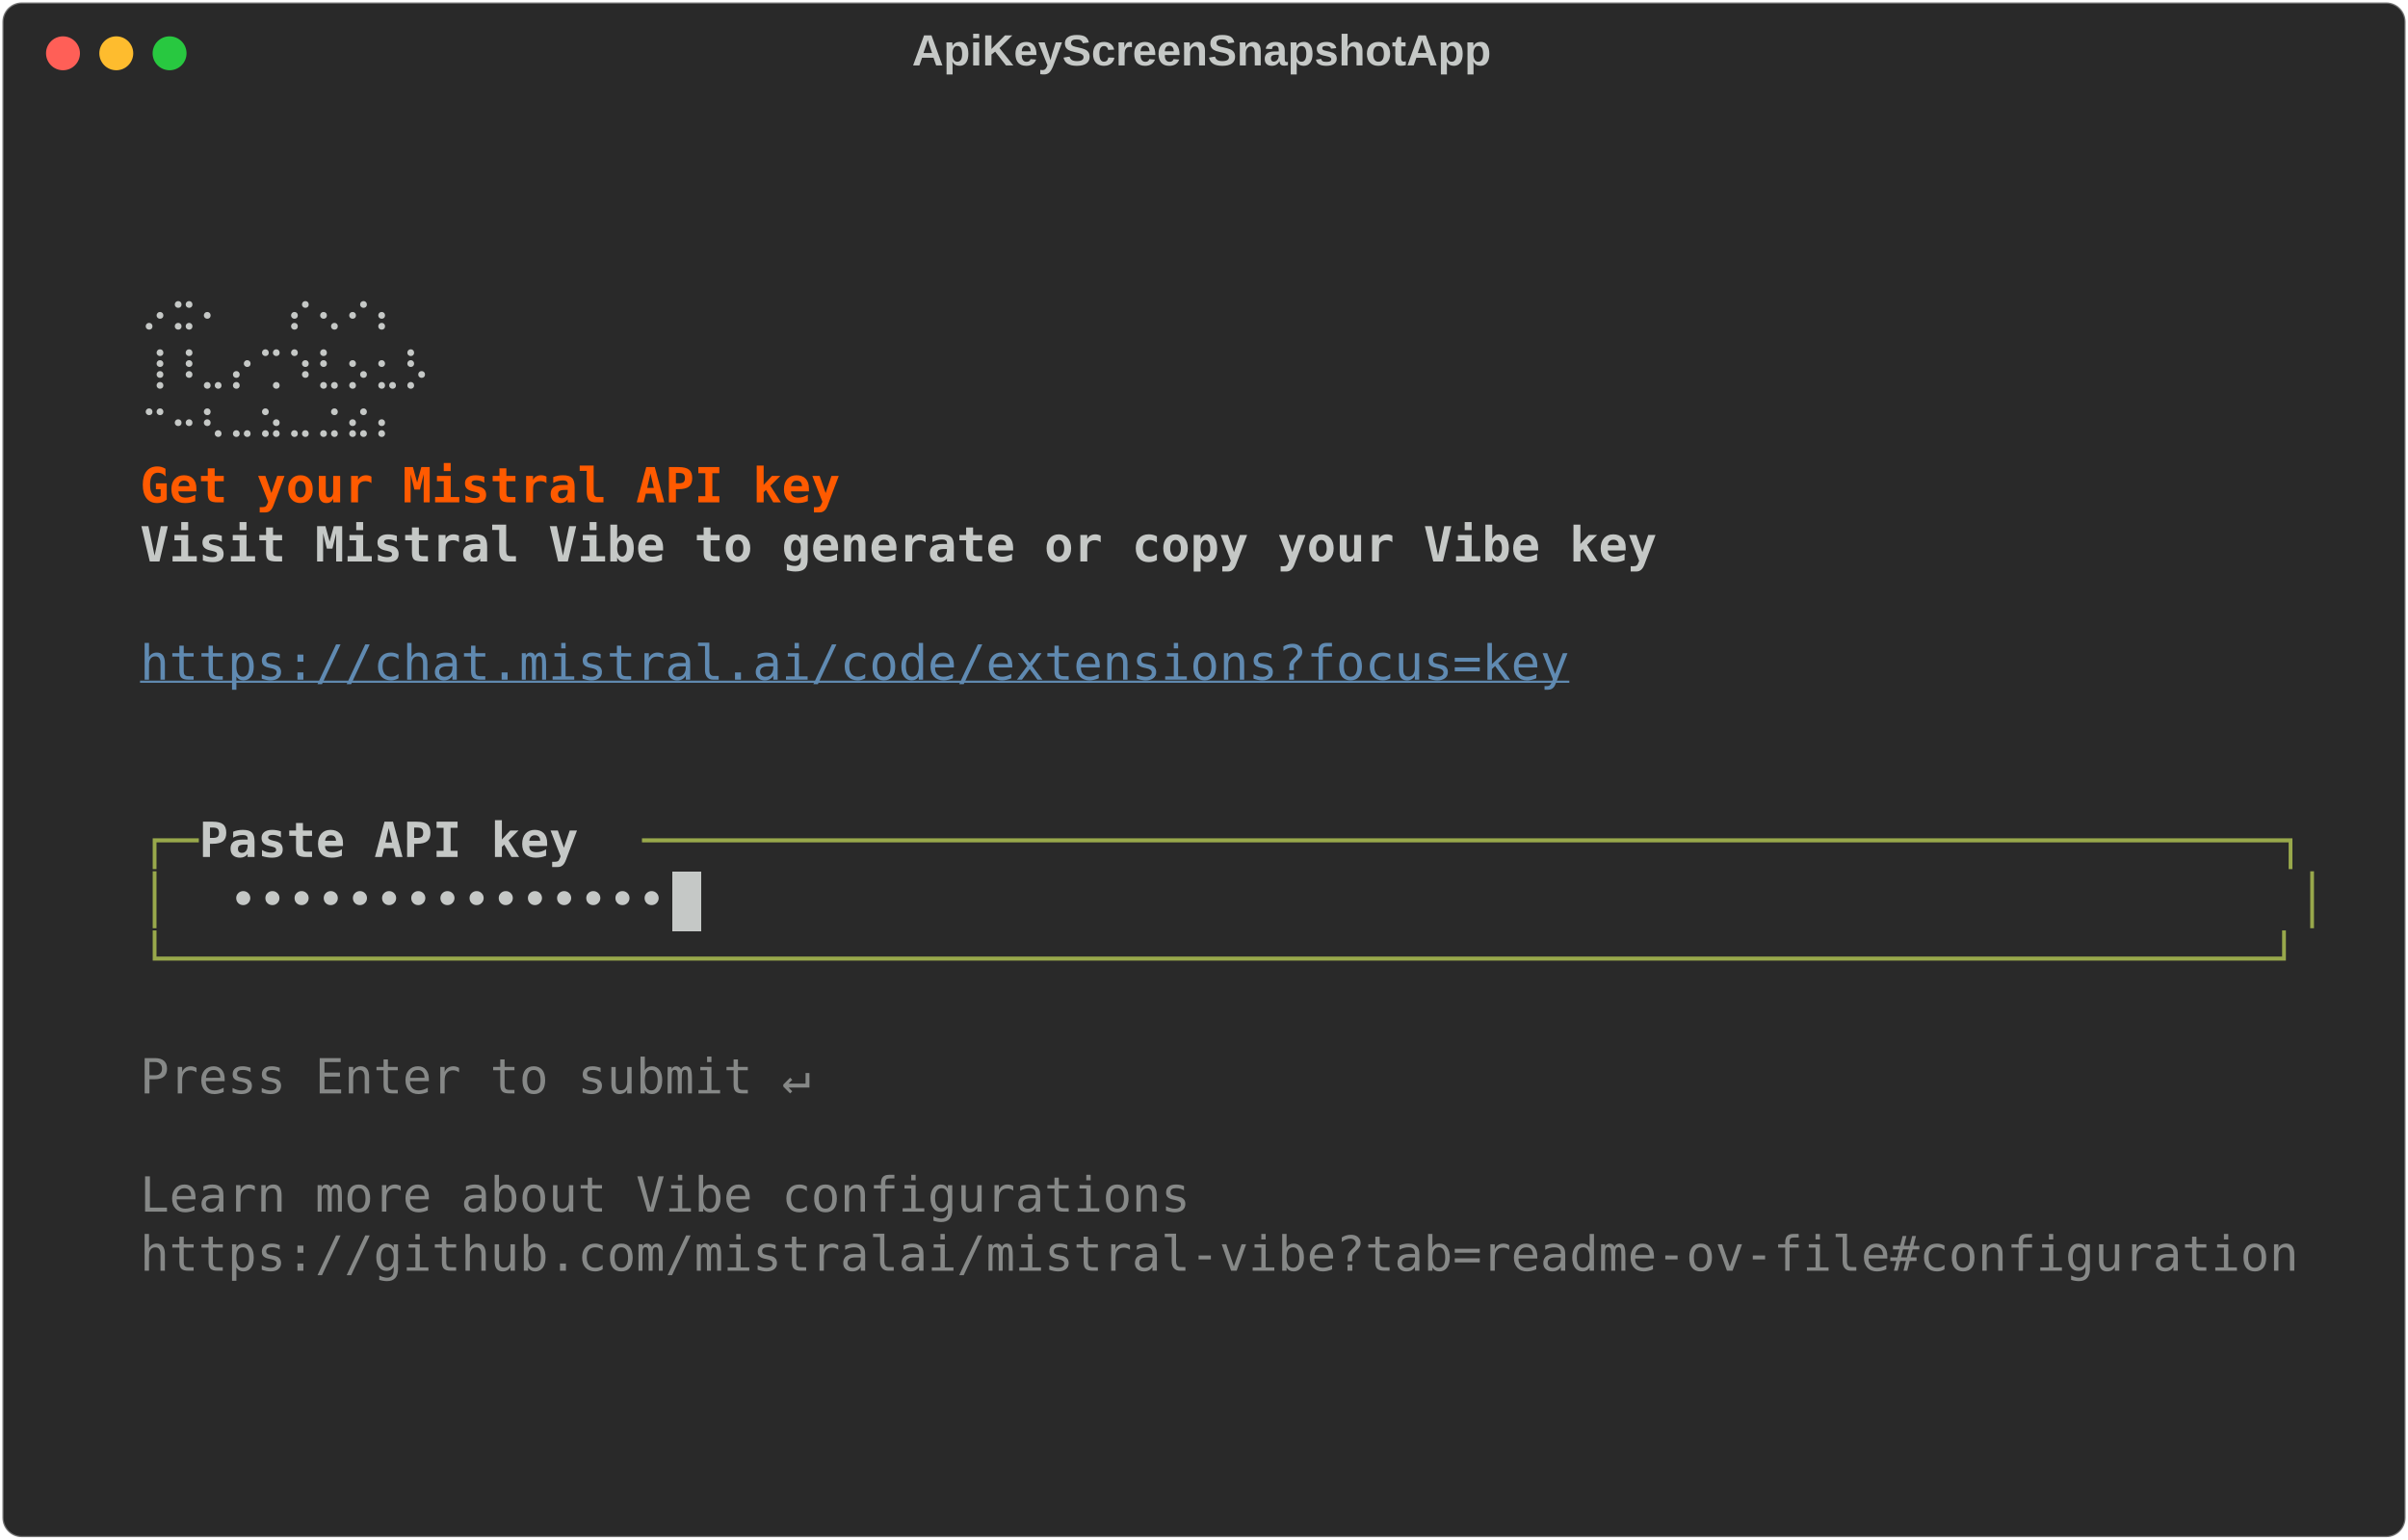
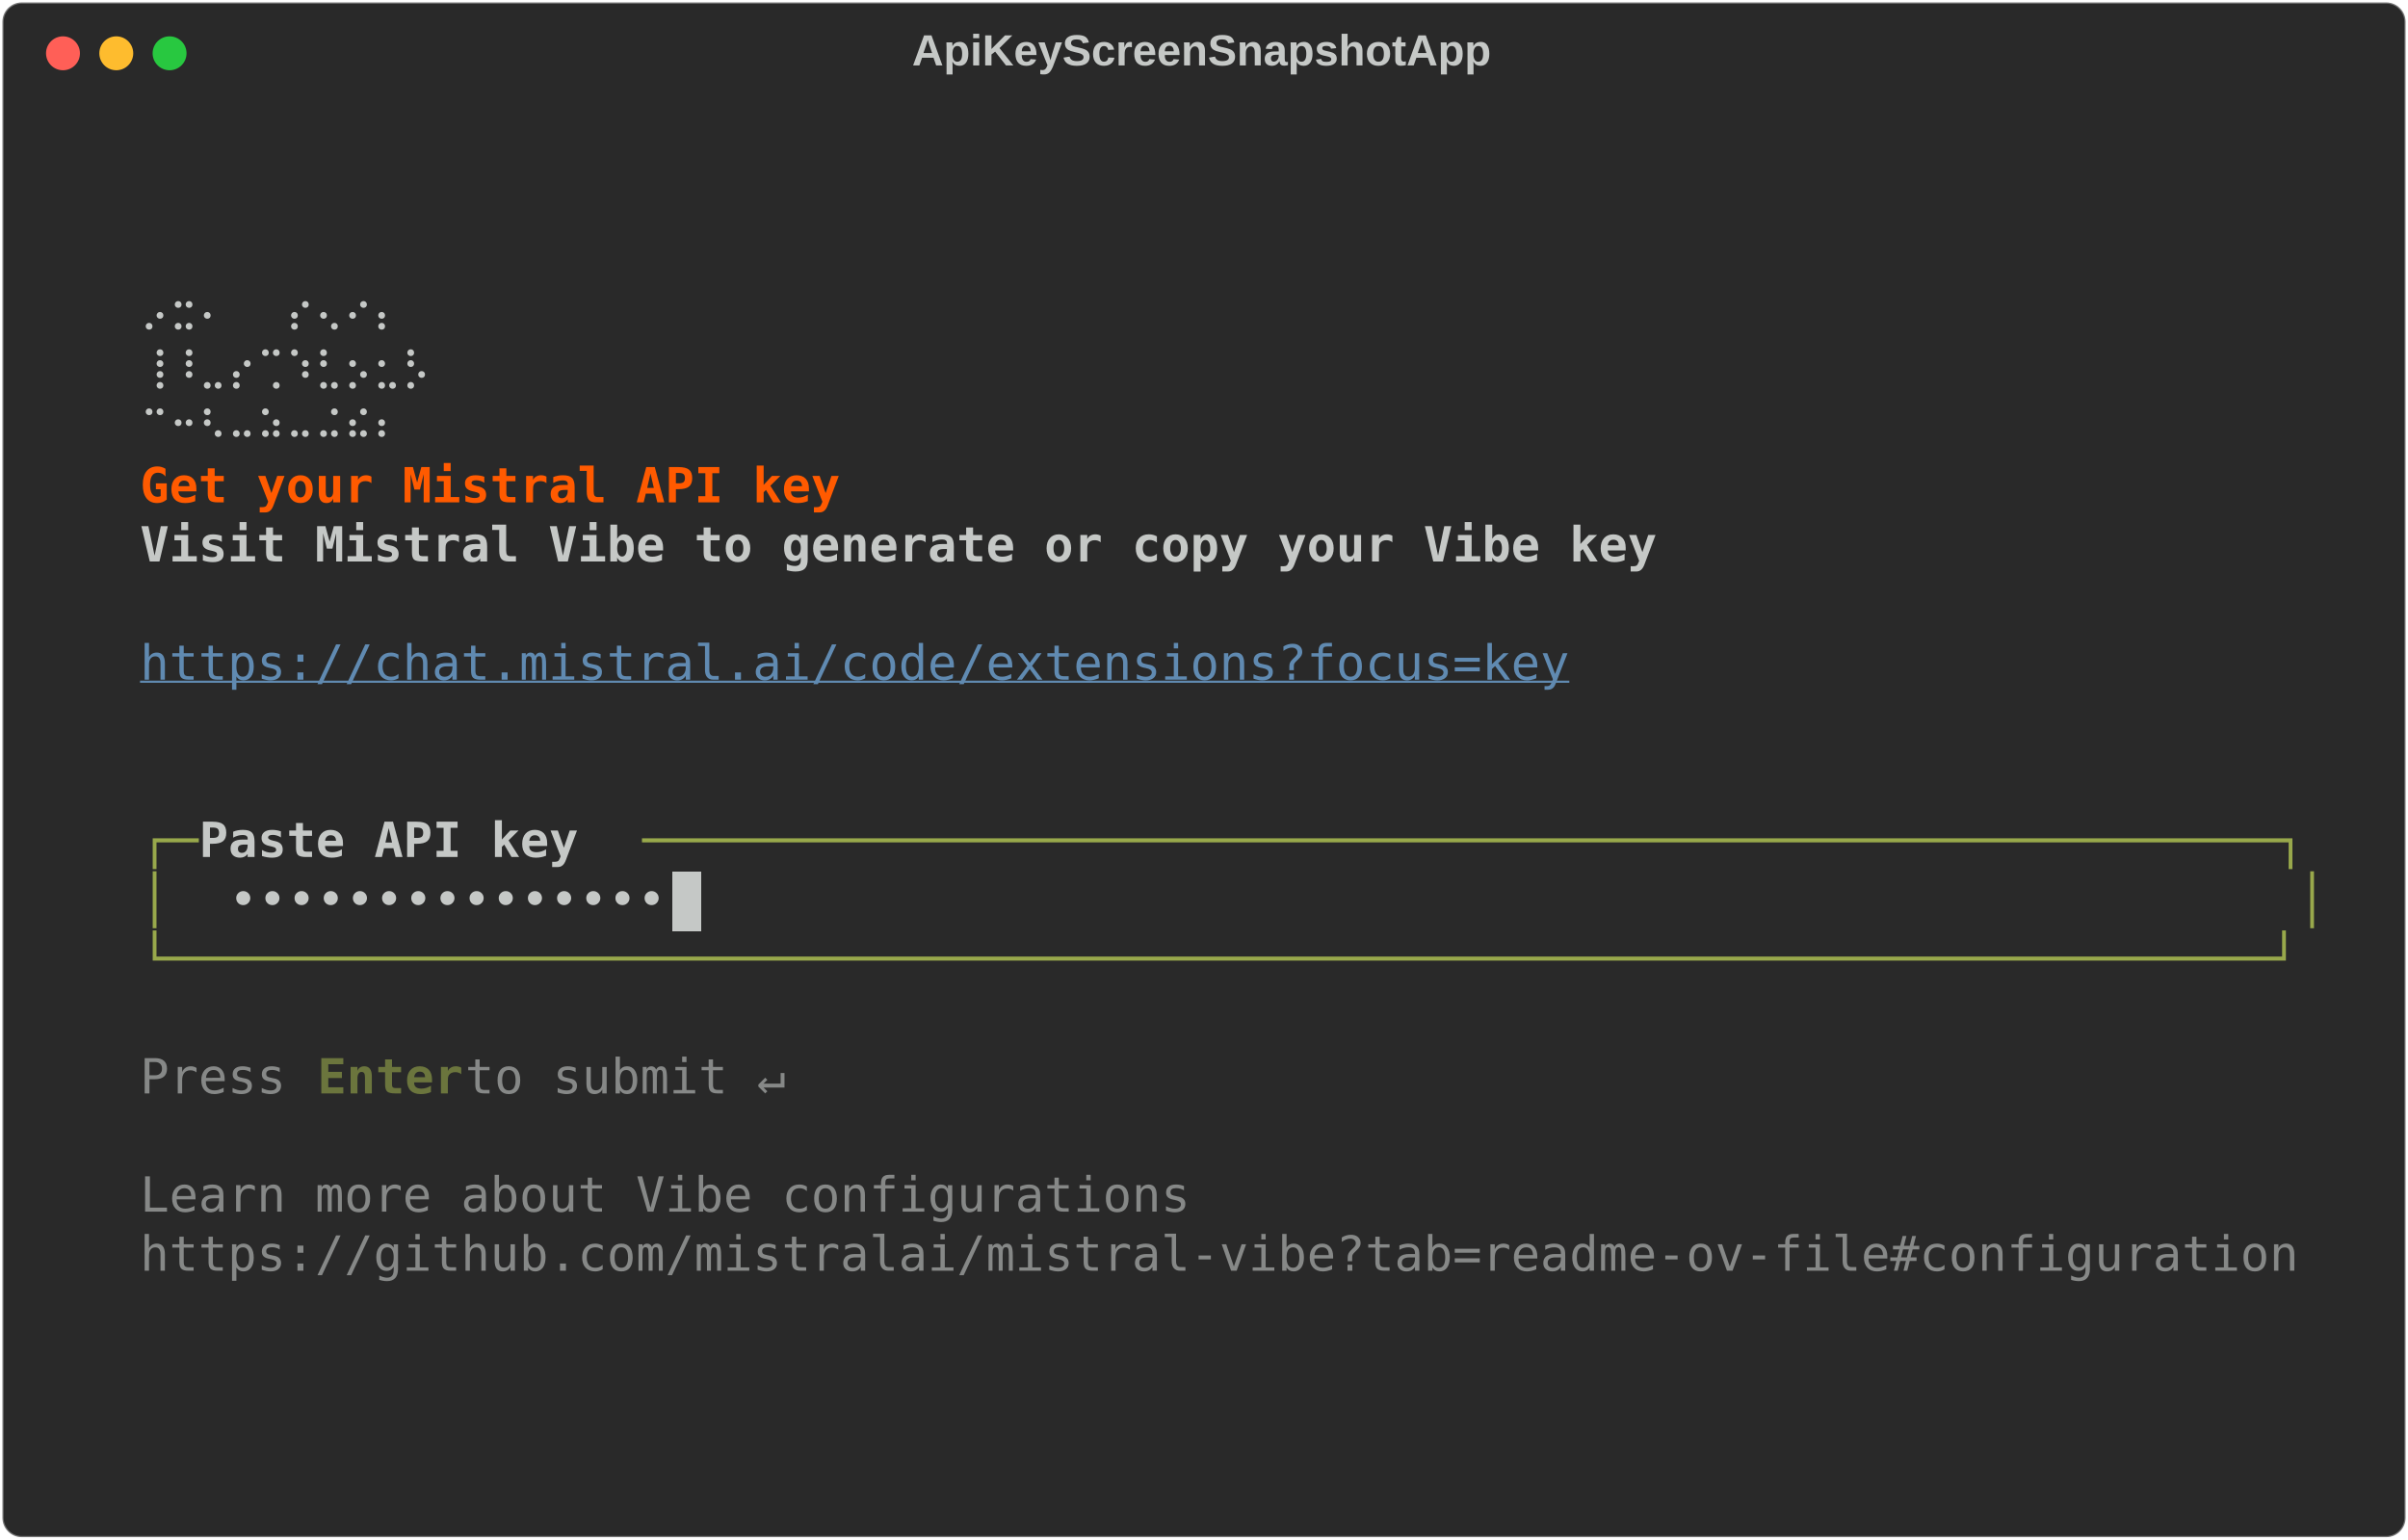
<svg xmlns="http://www.w3.org/2000/svg" class="rich-terminal" viewBox="0 0 994 635.6">
  <style>

    @font-face {
        font-family: "Fira Code";
        src: local("FiraCode-Regular"),
                url("https://cdnjs.cloudflare.com/ajax/libs/firacode/6.2.0/woff2/FiraCode-Regular.woff2") format("woff2"),
                url("https://cdnjs.cloudflare.com/ajax/libs/firacode/6.2.0/woff/FiraCode-Regular.woff") format("woff");
        font-style: normal;
        font-weight: 400;
    }
    @font-face {
        font-family: "Fira Code";
        src: local("FiraCode-Bold"),
                url("https://cdnjs.cloudflare.com/ajax/libs/firacode/6.2.0/woff2/FiraCode-Bold.woff2") format("woff2"),
                url("https://cdnjs.cloudflare.com/ajax/libs/firacode/6.2.0/woff/FiraCode-Bold.woff") format("woff");
        font-style: bold;
        font-weight: 700;
    }

    .terminal-matrix {
        font-family: Fira Code, monospace;
        font-size: 20px;
        line-height: 24.4px;
        font-variant-east-asian: full-width;
    }

    .terminal-title {
        font-size: 18px;
        font-weight: bold;
        font-family: arial;
    }

    .terminal-r1 { fill: #c5c8c6 }
.terminal-r2 { fill: #ff5a00;font-weight: bold }
.terminal-r3 { fill: #c5c8c6;font-weight: bold }
.terminal-r4 { fill: #608ab1;text-decoration: underline; }
.terminal-r5 { fill: #98a84b }
.terminal-r6 { fill: #4b4e55 }
.terminal-r7 { fill: #868887 }
+ .terminal-r8 { fill: #6b753d;font-weight: bold }
    </style>
  <defs>
    <clipPath id="terminal-clip-terminal">
      <rect x="0" y="0" width="975.0" height="584.6" />
    </clipPath>
    <clipPath id="terminal-line-0">
      <rect x="0" y="1.5" width="976" height="24.65" />
    </clipPath>
    <clipPath id="terminal-line-1">
      <rect x="0" y="25.9" width="976" height="24.65" />
    </clipPath>
    <clipPath id="terminal-line-2">
      <rect x="0" y="50.3" width="976" height="24.65" />
    </clipPath>
    <clipPath id="terminal-line-3">
      <rect x="0" y="74.7" width="976" height="24.65" />
    </clipPath>
    <clipPath id="terminal-line-4">
      <rect x="0" y="99.1" width="976" height="24.65" />
    </clipPath>
    <clipPath id="terminal-line-5">
      <rect x="0" y="123.5" width="976" height="24.65" />
    </clipPath>
    <clipPath id="terminal-line-6">
      <rect x="0" y="147.9" width="976" height="24.65" />
    </clipPath>
    <clipPath id="terminal-line-7">
      <rect x="0" y="172.3" width="976" height="24.65" />
    </clipPath>
    <clipPath id="terminal-line-8">
      <rect x="0" y="196.7" width="976" height="24.65" />
    </clipPath>
    <clipPath id="terminal-line-9">
      <rect x="0" y="221.1" width="976" height="24.65" />
    </clipPath>
    <clipPath id="terminal-line-10">
      <rect x="0" y="245.5" width="976" height="24.65" />
    </clipPath>
    <clipPath id="terminal-line-11">
      <rect x="0" y="269.9" width="976" height="24.65" />
    </clipPath>
    <clipPath id="terminal-line-12">
      <rect x="0" y="294.3" width="976" height="24.65" />
    </clipPath>
    <clipPath id="terminal-line-13">
      <rect x="0" y="318.7" width="976" height="24.65" />
    </clipPath>
    <clipPath id="terminal-line-14">
      <rect x="0" y="343.1" width="976" height="24.65" />
    </clipPath>
    <clipPath id="terminal-line-15">
      <rect x="0" y="367.5" width="976" height="24.65" />
    </clipPath>
    <clipPath id="terminal-line-16">
      <rect x="0" y="391.9" width="976" height="24.65" />
    </clipPath>
    <clipPath id="terminal-line-17">
      <rect x="0" y="416.3" width="976" height="24.65" />
    </clipPath>
    <clipPath id="terminal-line-18">
      <rect x="0" y="440.7" width="976" height="24.65" />
    </clipPath>
    <clipPath id="terminal-line-19">
      <rect x="0" y="465.1" width="976" height="24.65" />
    </clipPath>
    <clipPath id="terminal-line-20">
      <rect x="0" y="489.5" width="976" height="24.65" />
    </clipPath>
    <clipPath id="terminal-line-21">
      <rect x="0" y="513.9" width="976" height="24.65" />
    </clipPath>
    <clipPath id="terminal-line-22">
      <rect x="0" y="538.3" width="976" height="24.65" />
    </clipPath>
  </defs>
  <rect fill="#292929" stroke="rgba(255,255,255,0.35)" stroke-width="1" x="1" y="1" width="992" height="633.6" rx="8" />
  <text class="terminal-title" fill="#c5c8c6" text-anchor="middle" x="496" y="27">ApiKeyScreenSnapshotApp</text>
  <g transform="translate(26,22)">
    <circle cx="0" cy="0" r="7" fill="#ff5f57" />
    <circle cx="22" cy="0" r="7" fill="#febc2e" />
    <circle cx="44" cy="0" r="7" fill="#28c840" />
  </g>
  <g transform="translate(9, 41)" clip-path="url(#terminal-clip-terminal)">
    <rect fill="#c5c8c6" x="268.4" y="318.7" width="12.2" height="24.65" shape-rendering="crispEdges" />
    <g class="terminal-matrix">
      <text class="terminal-r1" x="976" y="20" textLength="12.2" clip-path="url(#terminal-line-0)">
</text>
      <text class="terminal-r1" x="976" y="44.4" textLength="12.2" clip-path="url(#terminal-line-1)">
</text>
      <text class="terminal-r1" x="976" y="68.8" textLength="12.2" clip-path="url(#terminal-line-2)">
</text>
      <text class="terminal-r1" x="48.8" y="93.2" textLength="134.2" clip-path="url(#terminal-line-3)">  ⡠⣒⠄  ⡔⢄⠔⡄</text>
      <text class="terminal-r1" x="976" y="93.2" textLength="12.2" clip-path="url(#terminal-line-3)">
</text>
      <text class="terminal-r1" x="48.8" y="117.6" textLength="134.2" clip-path="url(#terminal-line-4)"> ⢸⠸⣀⡔⢉⠱⣃⡢⣂⡣</text>
      <text class="terminal-r1" x="976" y="117.6" textLength="12.2" clip-path="url(#terminal-line-4)">
</text>
      <text class="terminal-r1" x="48.8" y="142" textLength="134.2" clip-path="url(#terminal-line-5)">  ⠉⠒⠣⠤⠵⠤⠬⠮⠆</text>
      <text class="terminal-r1" x="976" y="142" textLength="12.2" clip-path="url(#terminal-line-5)">
</text>
      <text class="terminal-r2" x="48.8" y="166.4" textLength="292.8" clip-path="url(#terminal-line-6)">Get your Mistral API key</text>
      <text class="terminal-r1" x="976" y="166.4" textLength="12.2" clip-path="url(#terminal-line-6)">
</text>
      <text class="terminal-r3" x="48.8" y="190.8" textLength="634.4" clip-path="url(#terminal-line-7)">Visit Mistral Vibe to generate or copy your Vibe key</text>
      <text class="terminal-r1" x="976" y="190.8" textLength="12.2" clip-path="url(#terminal-line-7)">
</text>
      <text class="terminal-r1" x="976" y="215.2" textLength="12.2" clip-path="url(#terminal-line-8)">
</text>
      <text class="terminal-r4" x="48.8" y="239.6" textLength="597.8" clip-path="url(#terminal-line-9)">https://chat.mistral.ai/code/extensions?focus=key</text>
      <text class="terminal-r1" x="976" y="239.6" textLength="12.2" clip-path="url(#terminal-line-9)">
</text>
      <text class="terminal-r1" x="976" y="264" textLength="12.2" clip-path="url(#terminal-line-10)">
</text>
      <text class="terminal-r1" x="976" y="288.4" textLength="12.2" clip-path="url(#terminal-line-11)">
</text>
      <text class="terminal-r5" x="48.8" y="312.8" textLength="24.4" clip-path="url(#terminal-line-12)">┌─</text>
      <text class="terminal-r3" x="73.2" y="312.8" textLength="183" clip-path="url(#terminal-line-12)"> Paste API key </text>
      <text class="terminal-r5" x="256.2" y="312.8" textLength="695.4" clip-path="url(#terminal-line-12)">────────────────────────────────────────────────────────┐</text>
      <text class="terminal-r1" x="976" y="312.8" textLength="12.2" clip-path="url(#terminal-line-12)">
</text>
      <text class="terminal-r5" x="48.8" y="337.2" textLength="12.2" clip-path="url(#terminal-line-13)">│</text>
      <text class="terminal-r1" x="85.4" y="337.2" textLength="183" clip-path="url(#terminal-line-13)">•••••••••••••••</text>
      <text class="terminal-r5" x="939.4" y="337.2" textLength="12.2" clip-path="url(#terminal-line-13)">│</text>
      <text class="terminal-r1" x="976" y="337.2" textLength="12.2" clip-path="url(#terminal-line-13)">
</text>
      <text class="terminal-r5" x="48.8" y="361.6" textLength="902.8" clip-path="url(#terminal-line-14)">└────────────────────────────────────────────────────────────────────────┘</text>
      <text class="terminal-r1" x="976" y="361.6" textLength="12.2" clip-path="url(#terminal-line-14)">
</text>
      <text class="terminal-r1" x="976" y="386" textLength="12.2" clip-path="url(#terminal-line-15)">
</text>
-       <text class="terminal-r7" x="48.8" y="410.4" textLength="280.6" clip-path="url(#terminal-line-16)">Press Enter to submit ↵</text>
+       <text class="terminal-r7" x="48.8" y="410.4" textLength="73.2" clip-path="url(#terminal-line-16)">Press </text>
+       <text class="terminal-r8" x="122" y="410.4" textLength="61" clip-path="url(#terminal-line-16)">Enter</text>
+       <text class="terminal-r7" x="183" y="410.4" textLength="146.4" clip-path="url(#terminal-line-16)"> to submit ↵</text>
      <text class="terminal-r1" x="976" y="410.4" textLength="12.2" clip-path="url(#terminal-line-16)">
</text>
      <text class="terminal-r1" x="976" y="434.8" textLength="12.2" clip-path="url(#terminal-line-17)">
</text>
      <text class="terminal-r7" x="48.8" y="459.2" textLength="439.2" clip-path="url(#terminal-line-18)">Learn more about Vibe configurations</text>
      <text class="terminal-r1" x="976" y="459.2" textLength="12.2" clip-path="url(#terminal-line-18)">
</text>
      <text class="terminal-r7" x="48.8" y="483.6" textLength="902.8" clip-path="url(#terminal-line-19)">https://github.com/mistralai/mistral-vibe?tab=readme-ov-file#configuration</text>
      <text class="terminal-r1" x="976" y="483.6" textLength="12.2" clip-path="url(#terminal-line-19)">
</text>
      <text class="terminal-r1" x="976" y="508" textLength="12.2" clip-path="url(#terminal-line-20)">
</text>
      <text class="terminal-r1" x="976" y="532.4" textLength="12.2" clip-path="url(#terminal-line-21)">
</text>
      <text class="terminal-r1" x="976" y="556.8" textLength="12.2" clip-path="url(#terminal-line-22)">
</text>
    </g>
  </g>
</svg>
